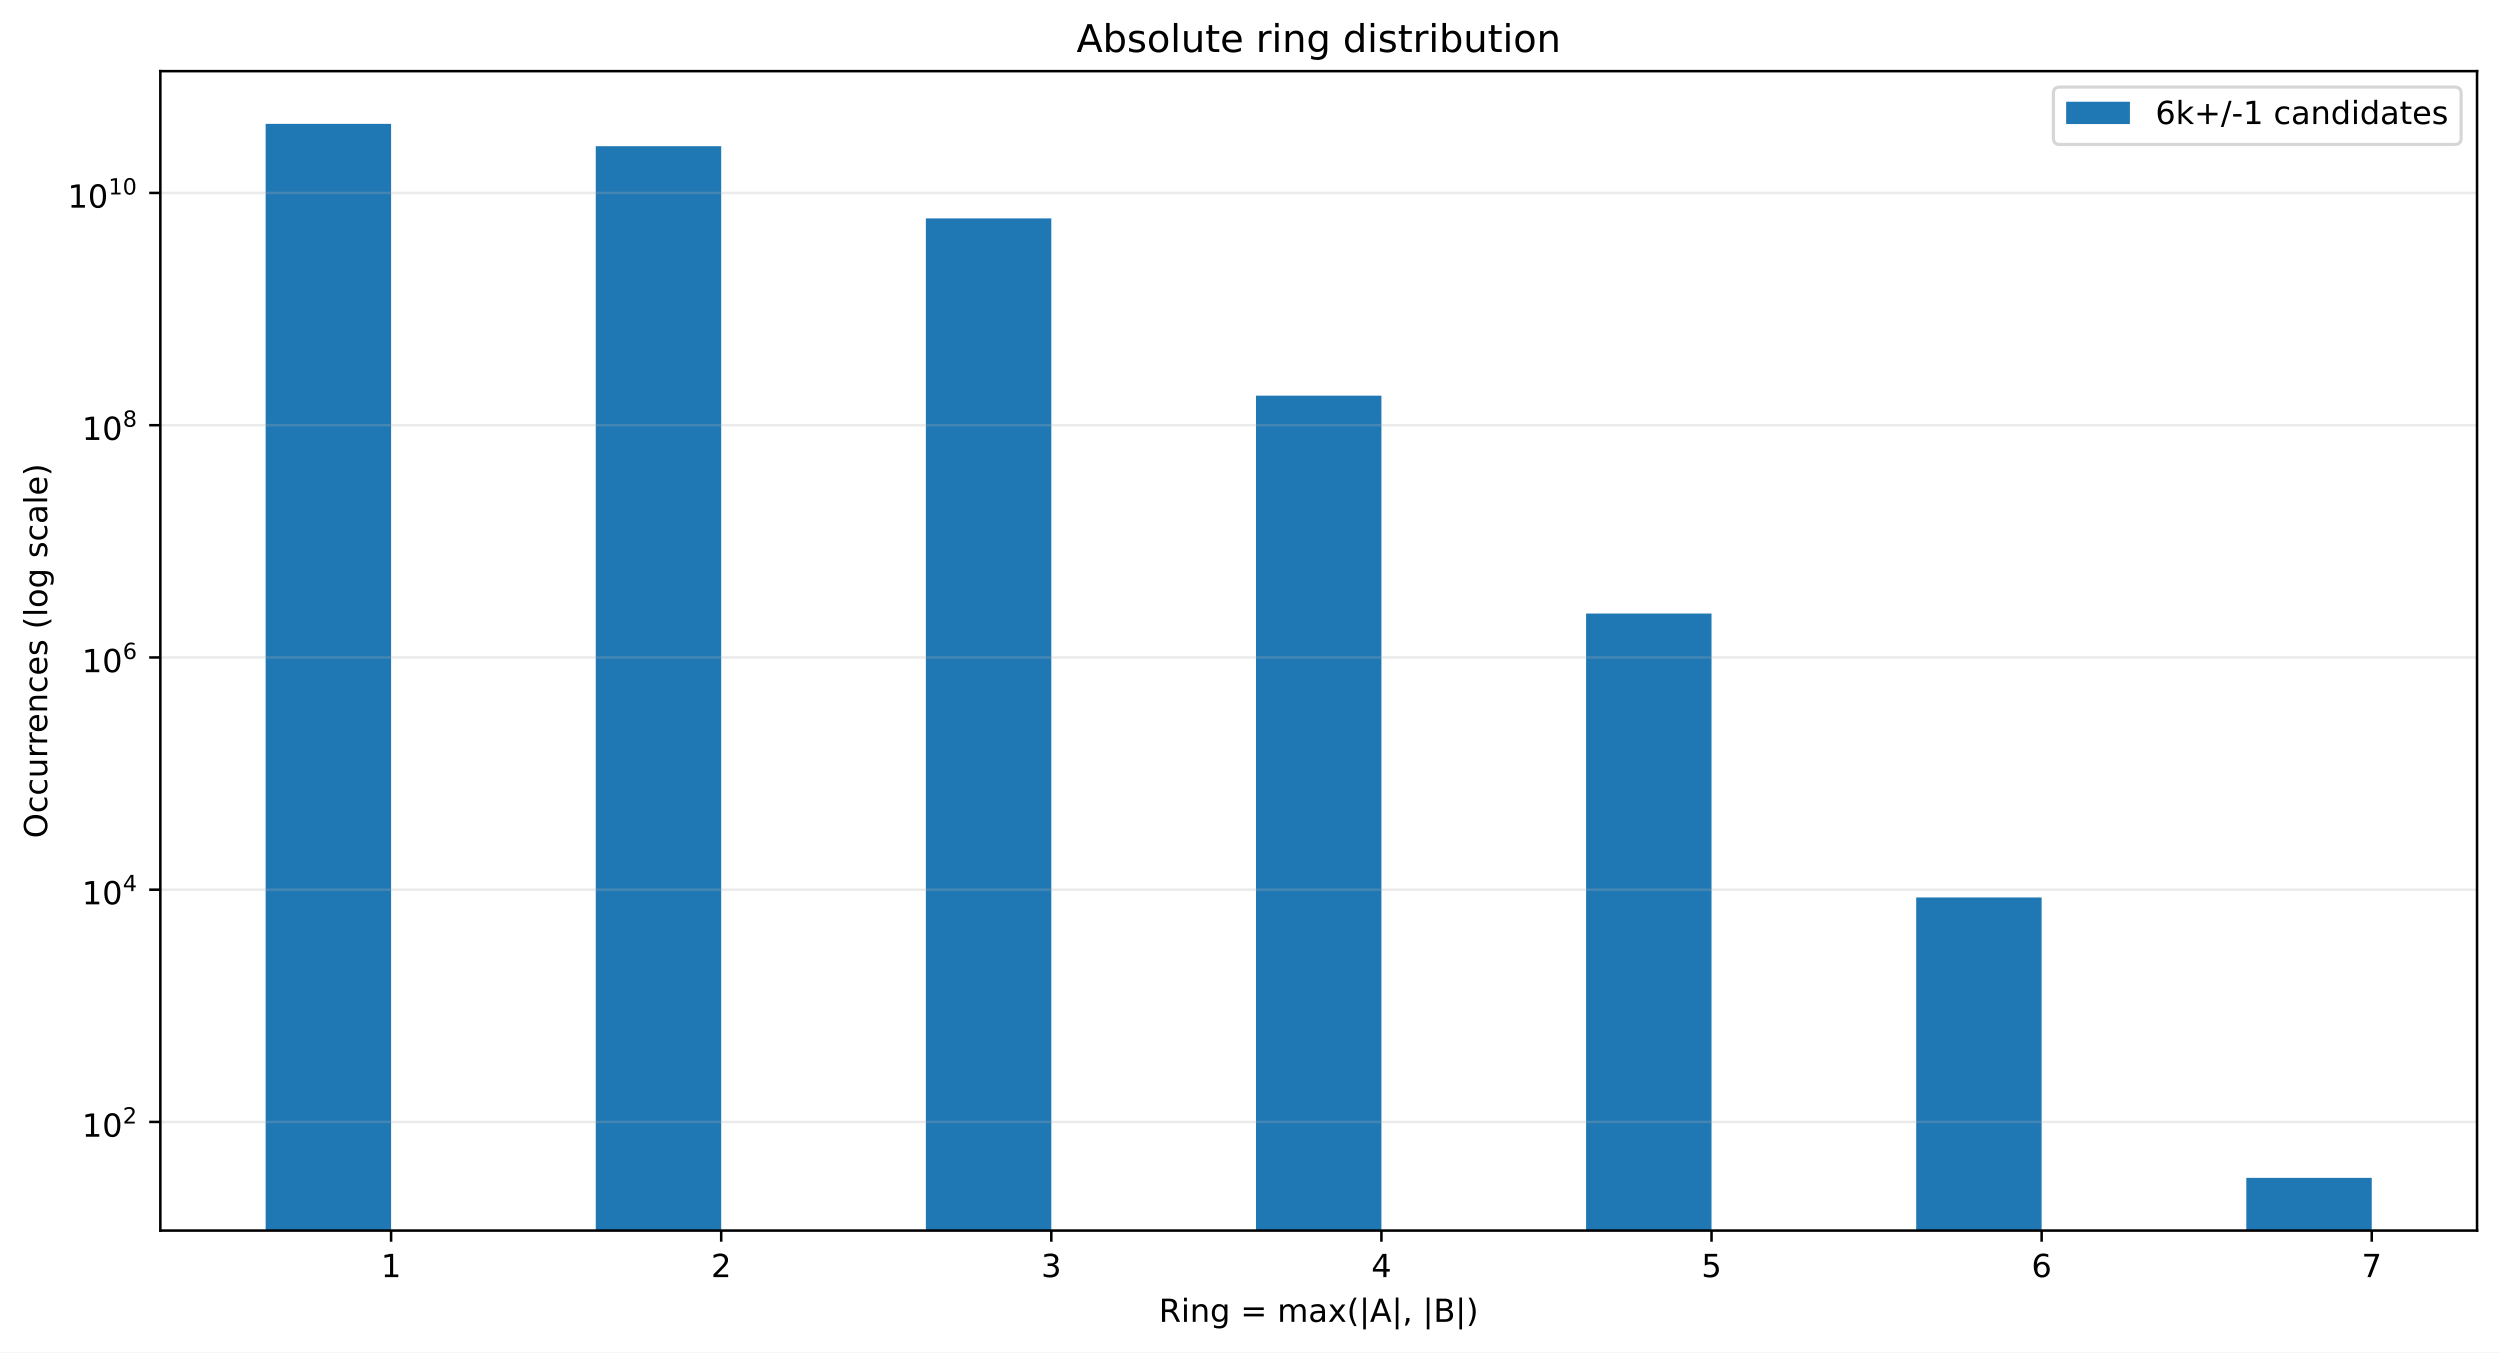
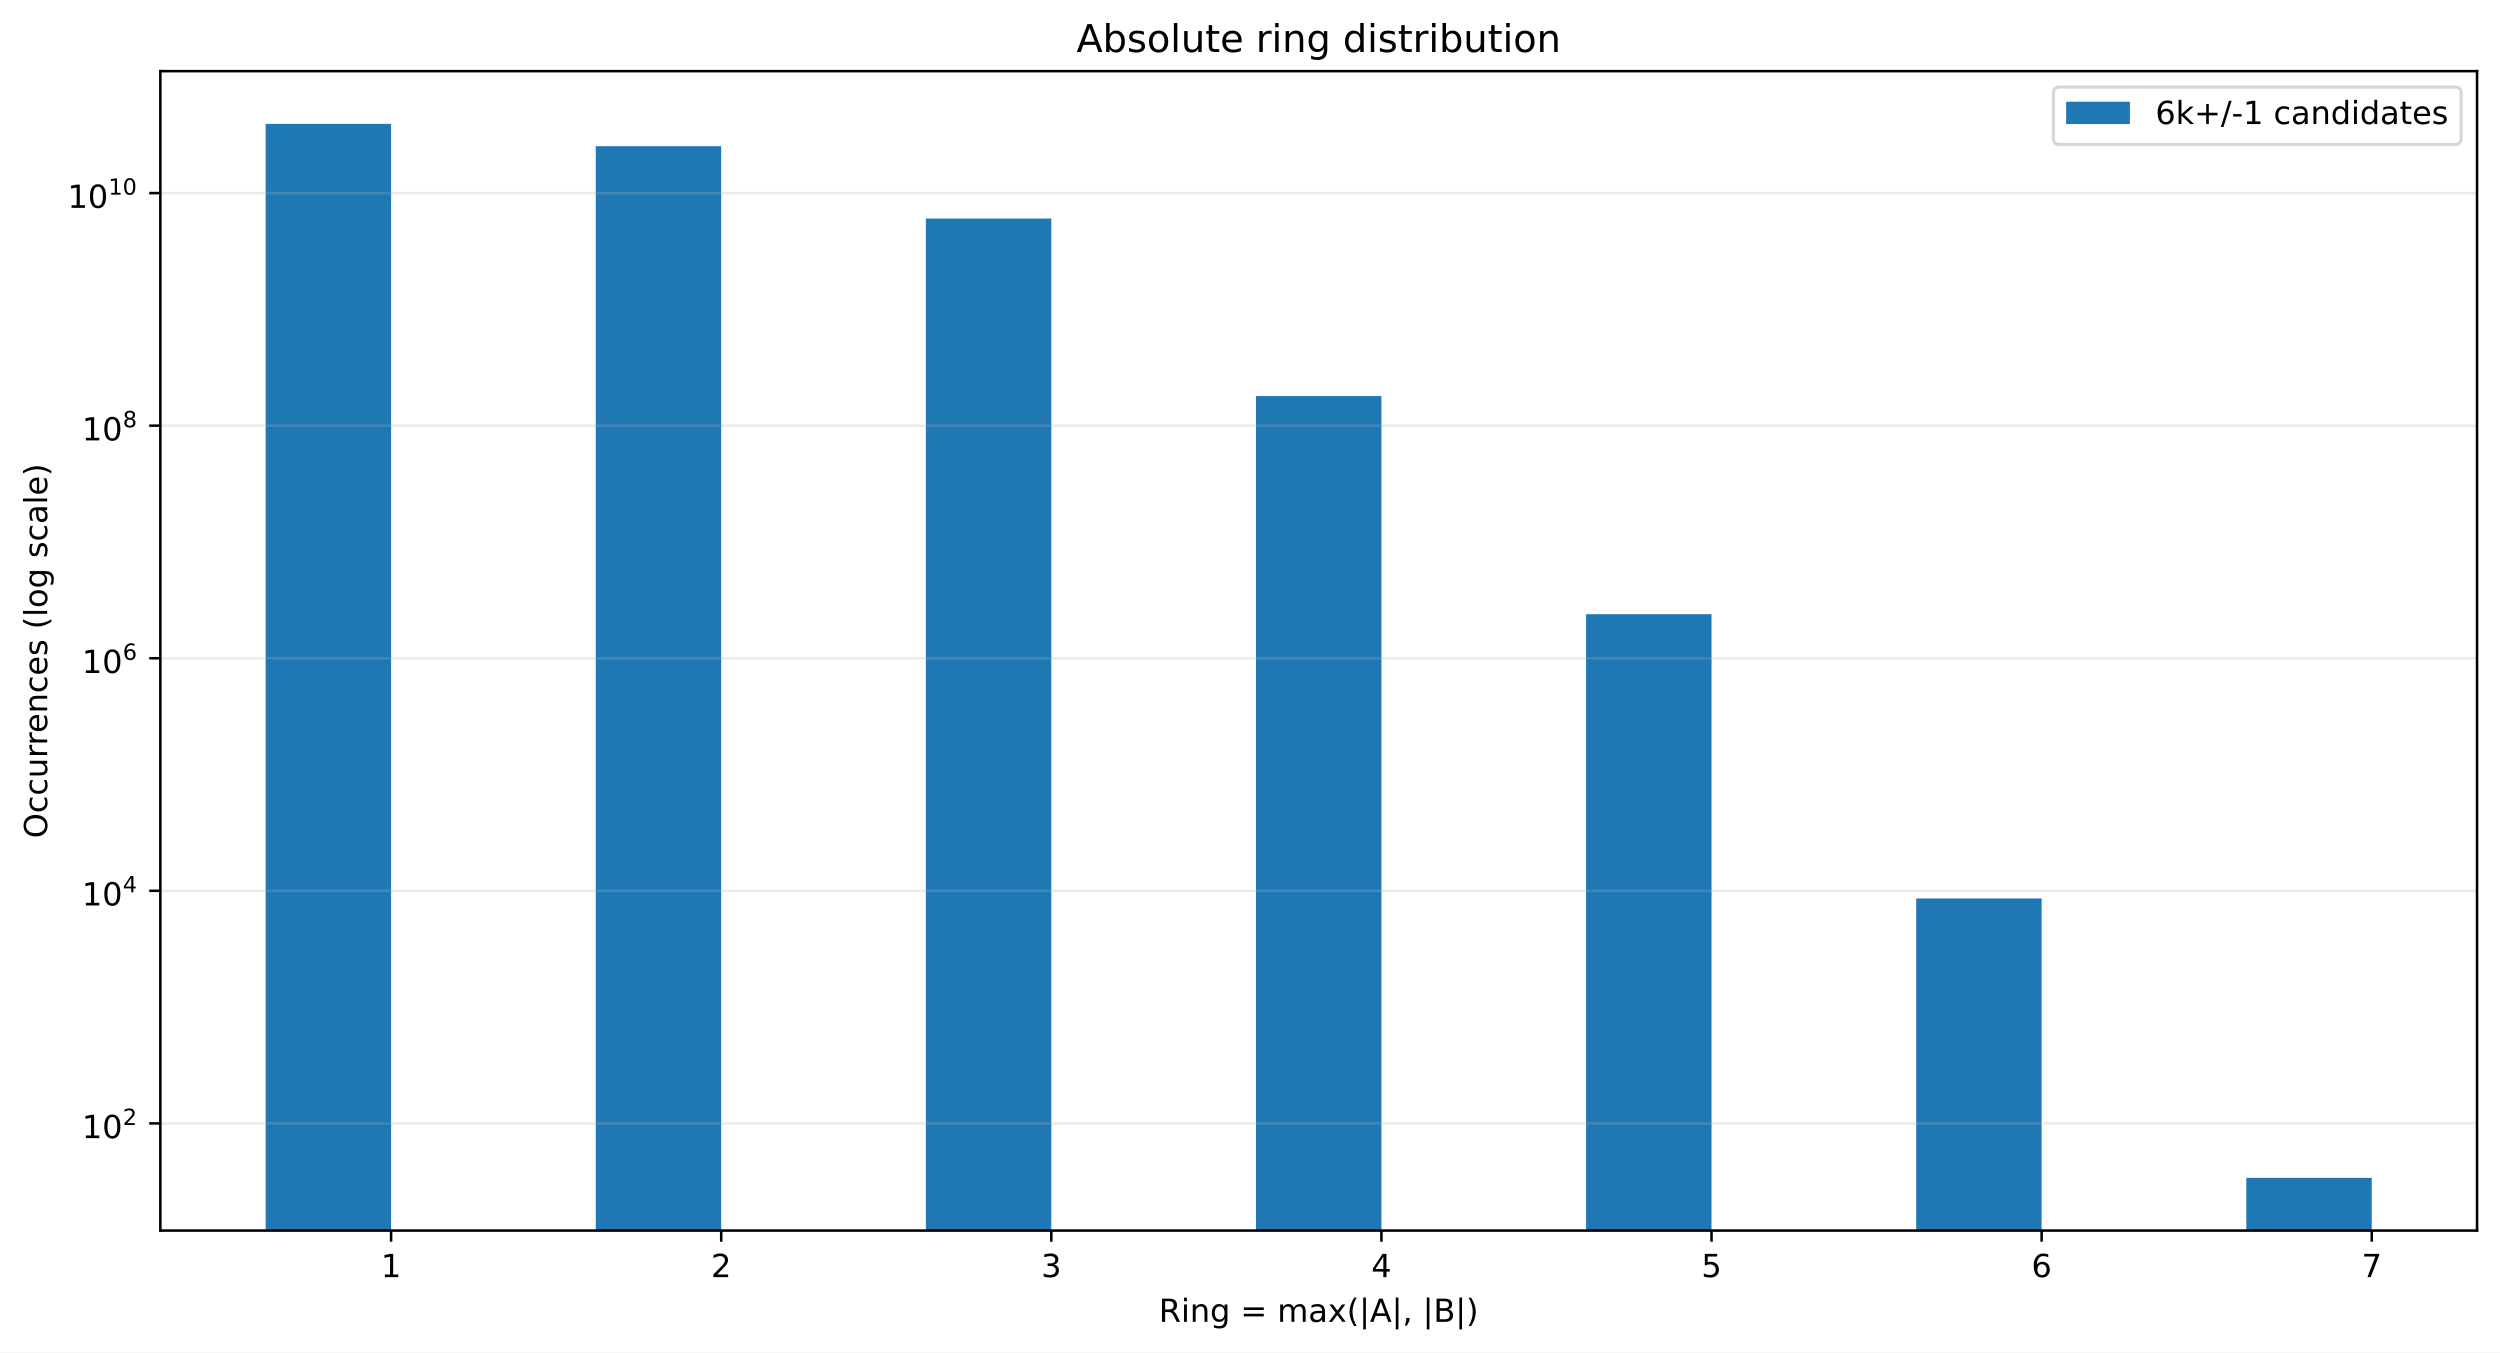
<svg xmlns="http://www.w3.org/2000/svg" xmlns:xlink="http://www.w3.org/1999/xlink" width="784.258pt" height="424.28pt" viewBox="0 0 784.258 424.28" version="1.1">
  <defs>
    <style type="text/css">*{stroke-linejoin: round; stroke-linecap: butt}</style>
  </defs>
  <g id="figure_1">
    <g id="patch_1">
      <path d="M 0 424.28  L 784.258 424.28  L 784.258 0  L 0 0  z " style="fill: #ffffff" />
    </g>
    <g id="axes_1">
      <g id="patch_2">
        <path d="M 50.301 386.036  L 777.058 386.036  L 777.058 22.318  L 50.301 22.318  z " style="fill: #ffffff" />
      </g>
      <g id="patch_3">
-         <path d="M 83.335 36855.296  L 122.687 36855.296  L 122.687 38.851  L 83.335 38.851  z " clip-path="url(#pa322b84b29)" style="fill: #1f77b4" />
+         <path d="M 83.335 36904.618  L 122.687 36904.618  L 122.687 38.851  L 83.335 38.851  z " clip-path="url(#p265a5ea07f)" style="fill: #1f77b4" />
      </g>
      <g id="patch_4">
-         <path d="M 186.891 36855.296  L 226.243 36855.296  L 226.243 45.863  L 186.891 45.863  z " clip-path="url(#pa322b84b29)" style="fill: #1f77b4" />
+         <path d="M 186.891 36904.618  L 226.243 36904.618  L 226.243 45.872  L 186.891 45.872  z " clip-path="url(#p265a5ea07f)" style="fill: #1f77b4" />
      </g>
      <g id="patch_5">
-         <path d="M 290.448 36855.296  L 329.799 36855.296  L 329.799 68.511  L 290.448 68.511  z " clip-path="url(#pa322b84b29)" style="fill: #1f77b4" />
+         <path d="M 290.448 36904.618  L 329.799 36904.618  L 329.799 68.551  L 290.448 68.551  z " clip-path="url(#p265a5ea07f)" style="fill: #1f77b4" />
      </g>
      <g id="patch_6">
-         <path d="M 394.004 36855.296  L 433.355 36855.296  L 433.355 124.125  L 394.004 124.125  z " clip-path="url(#pa322b84b29)" style="fill: #1f77b4" />
+         <path d="M 394.004 36904.618  L 433.355 36904.618  L 433.355 124.239  L 394.004 124.239  z " clip-path="url(#p265a5ea07f)" style="fill: #1f77b4" />
      </g>
      <g id="patch_7">
-         <path d="M 497.56 36855.296  L 536.912 36855.296  L 536.912 192.468  L 497.56 192.468  z " clip-path="url(#pa322b84b29)" style="fill: #1f77b4" />
+         <path d="M 497.56 36904.618  L 536.912 36904.618  L 536.912 192.673  L 497.56 192.673  z " clip-path="url(#p265a5ea07f)" style="fill: #1f77b4" />
      </g>
      <g id="patch_8">
-         <path d="M 601.116 36855.296  L 640.468 36855.296  L 640.468 281.53  L 601.116 281.53  z " clip-path="url(#pa322b84b29)" style="fill: #1f77b4" />
+         <path d="M 601.116 36904.618  L 640.468 36904.618  L 640.468 281.854  L 601.116 281.854  z " clip-path="url(#p265a5ea07f)" style="fill: #1f77b4" />
      </g>
      <g id="patch_9">
-         <path d="M 704.673 36855.296  L 744.024 36855.296  L 744.024 369.503  L 704.673 369.503  z " clip-path="url(#pa322b84b29)" style="fill: #1f77b4" />
+         <path d="M 704.673 36904.618  L 744.024 36904.618  L 744.024 369.503  L 704.673 369.503  z " clip-path="url(#p265a5ea07f)" style="fill: #1f77b4" />
      </g>
      <g id="matplotlib.axis_1">
        <g id="xtick_1">
          <g id="line2d_1">
            <defs>
-               <path id="m6dc03da916" d="M 0 0  L 0 3.5  " style="stroke: #000000; stroke-width: 0.8" />
+               <path id="m2e53f36d0d" d="M 0 0  L 0 3.5  " style="stroke: #000000; stroke-width: 0.8" />
            </defs>
            <g>
-               <use xlink:href="#m6dc03da916" x="122.687" y="386.036" style="stroke: #000000; stroke-width: 0.8" />
+               <use xlink:href="#m2e53f36d0d" x="122.687" y="386.036" style="stroke: #000000; stroke-width: 0.8" />
            </g>
          </g>
          <g id="text_1">
            <g transform="translate(119.5053 400.6334) scale(0.1 -0.1)">
              <defs>
                <path id="DejaVuSans-14" d="M 794 531  L 1825 531  L 1825 4091  L 703 3866  L 703 4441  L 1819 4666  L 2450 4666  L 2450 531  L 3481 531  L 3481 0  L 794 0  L 794 531  z " transform="scale(0.015625)" />
              </defs>
              <use xlink:href="#DejaVuSans-14" />
            </g>
          </g>
        </g>
        <g id="xtick_2">
          <g id="line2d_2">
            <g>
-               <use xlink:href="#m6dc03da916" x="226.243" y="386.036" style="stroke: #000000; stroke-width: 0.8" />
+               <use xlink:href="#m2e53f36d0d" x="226.243" y="386.036" style="stroke: #000000; stroke-width: 0.8" />
            </g>
          </g>
          <g id="text_2">
            <g transform="translate(223.0616 400.6334) scale(0.1 -0.1)">
              <defs>
                <path id="DejaVuSans-15" d="M 1228 531  L 3431 531  L 3431 0  L 469 0  L 469 531  Q 828 903 1448 1529  Q 2069 2156 2228 2338  Q 2531 2678 2651 2914  Q 2772 3150 2772 3378  Q 2772 3750 2511 3984  Q 2250 4219 1831 4219  Q 1534 4219 1204 4116  Q 875 4013 500 3803  L 500 4441  Q 881 4594 1212 4672  Q 1544 4750 1819 4750  Q 2544 4750 2975 4387  Q 3406 4025 3406 3419  Q 3406 3131 3298 2873  Q 3191 2616 2906 2266  Q 2828 2175 2409 1742  Q 1991 1309 1228 531  z " transform="scale(0.015625)" />
              </defs>
              <use xlink:href="#DejaVuSans-15" />
            </g>
          </g>
        </g>
        <g id="xtick_3">
          <g id="line2d_3">
            <g>
-               <use xlink:href="#m6dc03da916" x="329.799" y="386.036" style="stroke: #000000; stroke-width: 0.8" />
+               <use xlink:href="#m2e53f36d0d" x="329.799" y="386.036" style="stroke: #000000; stroke-width: 0.8" />
            </g>
          </g>
          <g id="text_3">
            <g transform="translate(326.6178 400.6334) scale(0.1 -0.1)">
              <defs>
                <path id="DejaVuSans-16" d="M 2597 2516  Q 3050 2419 3304 2112  Q 3559 1806 3559 1356  Q 3559 666 3084 287  Q 2609 -91 1734 -91  Q 1441 -91 1130 -33  Q 819 25 488 141  L 488 750  Q 750 597 1062 519  Q 1375 441 1716 441  Q 2309 441 2620 675  Q 2931 909 2931 1356  Q 2931 1769 2642 2001  Q 2353 2234 1838 2234  L 1294 2234  L 1294 2753  L 1863 2753  Q 2328 2753 2575 2939  Q 2822 3125 2822 3475  Q 2822 3834 2567 4026  Q 2313 4219 1838 4219  Q 1578 4219 1281 4162  Q 984 4106 628 3988  L 628 4550  Q 988 4650 1302 4700  Q 1616 4750 1894 4750  Q 2613 4750 3031 4423  Q 3450 4097 3450 3541  Q 3450 3153 3228 2886  Q 3006 2619 2597 2516  z " transform="scale(0.015625)" />
              </defs>
              <use xlink:href="#DejaVuSans-16" />
            </g>
          </g>
        </g>
        <g id="xtick_4">
          <g id="line2d_4">
            <g>
-               <use xlink:href="#m6dc03da916" x="433.355" y="386.036" style="stroke: #000000; stroke-width: 0.8" />
+               <use xlink:href="#m2e53f36d0d" x="433.355" y="386.036" style="stroke: #000000; stroke-width: 0.8" />
            </g>
          </g>
          <g id="text_4">
            <g transform="translate(430.174 400.6334) scale(0.1 -0.1)">
              <defs>
                <path id="DejaVuSans-17" d="M 2419 4116  L 825 1625  L 2419 1625  L 2419 4116  z M 2253 4666  L 3047 4666  L 3047 1625  L 3713 1625  L 3713 1100  L 3047 1100  L 3047 0  L 2419 0  L 2419 1100  L 313 1100  L 313 1709  L 2253 4666  z " transform="scale(0.015625)" />
              </defs>
              <use xlink:href="#DejaVuSans-17" />
            </g>
          </g>
        </g>
        <g id="xtick_5">
          <g id="line2d_5">
            <g>
-               <use xlink:href="#m6dc03da916" x="536.912" y="386.036" style="stroke: #000000; stroke-width: 0.8" />
+               <use xlink:href="#m2e53f36d0d" x="536.912" y="386.036" style="stroke: #000000; stroke-width: 0.8" />
            </g>
          </g>
          <g id="text_5">
            <g transform="translate(533.7303 400.6334) scale(0.1 -0.1)">
              <defs>
                <path id="DejaVuSans-18" d="M 691 4666  L 3169 4666  L 3169 4134  L 1269 4134  L 1269 2991  Q 1406 3038 1543 3061  Q 1681 3084 1819 3084  Q 2600 3084 3056 2656  Q 3513 2228 3513 1497  Q 3513 744 3044 326  Q 2575 -91 1722 -91  Q 1428 -91 1123 -41  Q 819 9 494 109  L 494 744  Q 775 591 1075 516  Q 1375 441 1709 441  Q 2250 441 2565 725  Q 2881 1009 2881 1497  Q 2881 1984 2565 2268  Q 2250 2553 1709 2553  Q 1456 2553 1204 2497  Q 953 2441 691 2322  L 691 4666  z " transform="scale(0.015625)" />
              </defs>
              <use xlink:href="#DejaVuSans-18" />
            </g>
          </g>
        </g>
        <g id="xtick_6">
          <g id="line2d_6">
            <g>
-               <use xlink:href="#m6dc03da916" x="640.468" y="386.036" style="stroke: #000000; stroke-width: 0.8" />
+               <use xlink:href="#m2e53f36d0d" x="640.468" y="386.036" style="stroke: #000000; stroke-width: 0.8" />
            </g>
          </g>
          <g id="text_6">
            <g transform="translate(637.2865 400.6334) scale(0.1 -0.1)">
              <defs>
                <path id="DejaVuSans-19" d="M 2113 2584  Q 1688 2584 1439 2293  Q 1191 2003 1191 1497  Q 1191 994 1439 701  Q 1688 409 2113 409  Q 2538 409 2786 701  Q 3034 994 3034 1497  Q 3034 2003 2786 2293  Q 2538 2584 2113 2584  z M 3366 4563  L 3366 3988  Q 3128 4100 2886 4159  Q 2644 4219 2406 4219  Q 1781 4219 1451 3797  Q 1122 3375 1075 2522  Q 1259 2794 1537 2939  Q 1816 3084 2150 3084  Q 2853 3084 3261 2657  Q 3669 2231 3669 1497  Q 3669 778 3244 343  Q 2819 -91 2113 -91  Q 1303 -91 875 529  Q 447 1150 447 2328  Q 447 3434 972 4092  Q 1497 4750 2381 4750  Q 2619 4750 2861 4703  Q 3103 4656 3366 4563  z " transform="scale(0.015625)" />
              </defs>
              <use xlink:href="#DejaVuSans-19" />
            </g>
          </g>
        </g>
        <g id="xtick_7">
          <g id="line2d_7">
            <g>
-               <use xlink:href="#m6dc03da916" x="744.024" y="386.036" style="stroke: #000000; stroke-width: 0.8" />
+               <use xlink:href="#m2e53f36d0d" x="744.024" y="386.036" style="stroke: #000000; stroke-width: 0.8" />
            </g>
          </g>
          <g id="text_7">
            <g transform="translate(740.8427 400.6334) scale(0.1 -0.1)">
              <defs>
                <path id="DejaVuSans-1a" d="M 525 4666  L 3525 4666  L 3525 4397  L 1831 0  L 1172 0  L 2766 4134  L 525 4134  L 525 4666  z " transform="scale(0.015625)" />
              </defs>
              <use xlink:href="#DejaVuSans-1a" />
            </g>
          </g>
        </g>
        <g id="text_8">
          <g transform="translate(363.5437 414.678) scale(0.1 -0.1)">
            <defs>
              <path id="DejaVuSans-35" d="M 2841 2188  Q 3044 2119 3236 1894  Q 3428 1669 3622 1275  L 4263 0  L 3584 0  L 2988 1197  Q 2756 1666 2539 1819  Q 2322 1972 1947 1972  L 1259 1972  L 1259 0  L 628 0  L 628 4666  L 2053 4666  Q 2853 4666 3247 4331  Q 3641 3997 3641 3322  Q 3641 2881 3436 2590  Q 3231 2300 2841 2188  z M 1259 4147  L 1259 2491  L 2053 2491  Q 2509 2491 2742 2702  Q 2975 2913 2975 3322  Q 2975 3731 2742 3939  Q 2509 4147 2053 4147  L 1259 4147  z " transform="scale(0.015625)" />
              <path id="DejaVuSans-4c" d="M 603 3500  L 1178 3500  L 1178 0  L 603 0  L 603 3500  z M 603 4863  L 1178 4863  L 1178 4134  L 603 4134  L 603 4863  z " transform="scale(0.015625)" />
              <path id="DejaVuSans-51" d="M 3513 2113  L 3513 0  L 2938 0  L 2938 2094  Q 2938 2591 2744 2837  Q 2550 3084 2163 3084  Q 1697 3084 1428 2787  Q 1159 2491 1159 1978  L 1159 0  L 581 0  L 581 3500  L 1159 3500  L 1159 2956  Q 1366 3272 1645 3428  Q 1925 3584 2291 3584  Q 2894 3584 3203 3211  Q 3513 2838 3513 2113  z " transform="scale(0.015625)" />
              <path id="DejaVuSans-4a" d="M 2906 1791  Q 2906 2416 2648 2759  Q 2391 3103 1925 3103  Q 1463 3103 1205 2759  Q 947 2416 947 1791  Q 947 1169 1205 825  Q 1463 481 1925 481  Q 2391 481 2648 825  Q 2906 1169 2906 1791  z M 3481 434  Q 3481 -459 3084 -895  Q 2688 -1331 1869 -1331  Q 1566 -1331 1297 -1286  Q 1028 -1241 775 -1147  L 775 -588  Q 1028 -725 1275 -790  Q 1522 -856 1778 -856  Q 2344 -856 2625 -561  Q 2906 -266 2906 331  L 2906 616  Q 2728 306 2450 153  Q 2172 0 1784 0  Q 1141 0 747 490  Q 353 981 353 1791  Q 353 2603 747 3093  Q 1141 3584 1784 3584  Q 2172 3584 2450 3431  Q 2728 3278 2906 2969  L 2906 3500  L 3481 3500  L 3481 434  z " transform="scale(0.015625)" />
              <path id="DejaVuSans-3" transform="scale(0.015625)" />
              <path id="DejaVuSans-20" d="M 678 2906  L 4684 2906  L 4684 2381  L 678 2381  L 678 2906  z M 678 1631  L 4684 1631  L 4684 1100  L 678 1100  L 678 1631  z " transform="scale(0.015625)" />
              <path id="DejaVuSans-50" d="M 3328 2828  Q 3544 3216 3844 3400  Q 4144 3584 4550 3584  Q 5097 3584 5394 3201  Q 5691 2819 5691 2113  L 5691 0  L 5113 0  L 5113 2094  Q 5113 2597 4934 2840  Q 4756 3084 4391 3084  Q 3944 3084 3684 2787  Q 3425 2491 3425 1978  L 3425 0  L 2847 0  L 2847 2094  Q 2847 2600 2669 2842  Q 2491 3084 2119 3084  Q 1678 3084 1418 2786  Q 1159 2488 1159 1978  L 1159 0  L 581 0  L 581 3500  L 1159 3500  L 1159 2956  Q 1356 3278 1631 3431  Q 1906 3584 2284 3584  Q 2666 3584 2933 3390  Q 3200 3197 3328 2828  z " transform="scale(0.015625)" />
              <path id="DejaVuSans-44" d="M 2194 1759  Q 1497 1759 1228 1600  Q 959 1441 959 1056  Q 959 750 1161 570  Q 1363 391 1709 391  Q 2188 391 2477 730  Q 2766 1069 2766 1631  L 2766 1759  L 2194 1759  z M 3341 1997  L 3341 0  L 2766 0  L 2766 531  Q 2569 213 2275 61  Q 1981 -91 1556 -91  Q 1019 -91 701 211  Q 384 513 384 1019  Q 384 1609 779 1909  Q 1175 2209 1959 2209  L 2766 2209  L 2766 2266  Q 2766 2663 2505 2880  Q 2244 3097 1772 3097  Q 1472 3097 1187 3025  Q 903 2953 641 2809  L 641 3341  Q 956 3463 1253 3523  Q 1550 3584 1831 3584  Q 2591 3584 2966 3190  Q 3341 2797 3341 1997  z " transform="scale(0.015625)" />
              <path id="DejaVuSans-5b" d="M 3513 3500  L 2247 1797  L 3578 0  L 2900 0  L 1881 1375  L 863 0  L 184 0  L 1544 1831  L 300 3500  L 978 3500  L 1906 2253  L 2834 3500  L 3513 3500  z " transform="scale(0.015625)" />
              <path id="DejaVuSans-b" d="M 1984 4856  Q 1566 4138 1362 3434  Q 1159 2731 1159 2009  Q 1159 1288 1364 580  Q 1569 -128 1984 -844  L 1484 -844  Q 1016 -109 783 600  Q 550 1309 550 2009  Q 550 2706 781 3412  Q 1013 4119 1484 4856  L 1984 4856  z " transform="scale(0.015625)" />
              <path id="DejaVuSans-5f" d="M 1344 4891  L 1344 -1509  L 813 -1509  L 813 4891  L 1344 4891  z " transform="scale(0.015625)" />
              <path id="DejaVuSans-24" d="M 2188 4044  L 1331 1722  L 3047 1722  L 2188 4044  z M 1831 4666  L 2547 4666  L 4325 0  L 3669 0  L 3244 1197  L 1141 1197  L 716 0  L 50 0  L 1831 4666  z " transform="scale(0.015625)" />
              <path id="DejaVuSans-f" d="M 750 794  L 1409 794  L 1409 256  L 897 -744  L 494 -744  L 750 256  L 750 794  z " transform="scale(0.015625)" />
              <path id="DejaVuSans-25" d="M 1259 2228  L 1259 519  L 2272 519  Q 2781 519 3026 730  Q 3272 941 3272 1375  Q 3272 1813 3026 2020  Q 2781 2228 2272 2228  L 1259 2228  z M 1259 4147  L 1259 2741  L 2194 2741  Q 2656 2741 2882 2914  Q 3109 3088 3109 3444  Q 3109 3797 2882 3972  Q 2656 4147 2194 4147  L 1259 4147  z M 628 4666  L 2241 4666  Q 2963 4666 3353 4366  Q 3744 4066 3744 3513  Q 3744 3084 3544 2831  Q 3344 2578 2956 2516  Q 3422 2416 3680 2098  Q 3938 1781 3938 1306  Q 3938 681 3513 340  Q 3088 0 2303 0  L 628 0  L 628 4666  z " transform="scale(0.015625)" />
              <path id="DejaVuSans-c" d="M 513 4856  L 1013 4856  Q 1481 4119 1714 3412  Q 1947 2706 1947 2009  Q 1947 1309 1714 600  Q 1481 -109 1013 -844  L 513 -844  Q 928 -128 1133 580  Q 1338 1288 1338 2009  Q 1338 2731 1133 3434  Q 928 4138 513 4856  z " transform="scale(0.015625)" />
            </defs>
            <use xlink:href="#DejaVuSans-35" />
            <use xlink:href="#DejaVuSans-4c" transform="translate(69.48438 0)" />
            <use xlink:href="#DejaVuSans-51" transform="translate(97.26562 0)" />
            <use xlink:href="#DejaVuSans-4a" transform="translate(160.6406 0)" />
            <use xlink:href="#DejaVuSans-3" transform="translate(224.125 0)" />
            <use xlink:href="#DejaVuSans-20" transform="translate(255.9062 0)" />
            <use xlink:href="#DejaVuSans-3" transform="translate(339.7031 0)" />
            <use xlink:href="#DejaVuSans-50" transform="translate(371.4844 0)" />
            <use xlink:href="#DejaVuSans-44" transform="translate(468.8906 0)" />
            <use xlink:href="#DejaVuSans-5b" transform="translate(530.1719 0)" />
            <use xlink:href="#DejaVuSans-b" transform="translate(589.3594 0)" />
            <use xlink:href="#DejaVuSans-5f" transform="translate(628.375 0)" />
            <use xlink:href="#DejaVuSans-24" transform="translate(662.0625 0)" />
            <use xlink:href="#DejaVuSans-5f" transform="translate(730.4688 0)" />
            <use xlink:href="#DejaVuSans-f" transform="translate(764.1562 0)" />
            <use xlink:href="#DejaVuSans-3" transform="translate(795.9375 0)" />
            <use xlink:href="#DejaVuSans-5f" transform="translate(827.7188 0)" />
            <use xlink:href="#DejaVuSans-25" transform="translate(861.4062 0)" />
            <use xlink:href="#DejaVuSans-5f" transform="translate(930.0156 0)" />
            <use xlink:href="#DejaVuSans-c" transform="translate(963.7031 0)" />
          </g>
        </g>
      </g>
      <g id="matplotlib.axis_2">
        <g id="ytick_1">
          <g id="line2d_8">
-             <path d="M 50.301 351.962  L 777.058 351.962  " clip-path="url(#pa322b84b29)" style="fill: none; stroke: #b0b0b0; stroke-opacity: 0.25; stroke-width: 0.8; stroke-linecap: square" />
+             <path d="M 50.301 352.412  L 777.058 352.412  " clip-path="url(#p265a5ea07f)" style="fill: none; stroke: #b0b0b0; stroke-opacity: 0.25; stroke-width: 0.8; stroke-linecap: square" />
          </g>
          <g id="line2d_9">
            <defs>
-               <path id="m2e5a5d01c7" d="M 0 0  L -3.5 0  " style="stroke: #000000; stroke-width: 0.8" />
+               <path id="me770351269" d="M 0 0  L -3.5 0  " style="stroke: #000000; stroke-width: 0.8" />
            </defs>
            <g>
-               <use xlink:href="#m2e5a5d01c7" x="50.301" y="351.962" style="stroke: #000000; stroke-width: 0.8" />
+               <use xlink:href="#me770351269" x="50.301" y="352.412" style="stroke: #000000; stroke-width: 0.8" />
            </g>
          </g>
          <g id="text_9">
-             <g transform="translate(25.70078 356.6624) scale(0.1 -0.1)">
+             <g transform="translate(25.70078 357.1119) scale(0.1 -0.1)">
              <defs>
                <path id="DejaVuSans-13" d="M 2034 4250  Q 1547 4250 1301 3770  Q 1056 3291 1056 2328  Q 1056 1369 1301 889  Q 1547 409 2034 409  Q 2525 409 2770 889  Q 3016 1369 3016 2328  Q 3016 3291 2770 3770  Q 2525 4250 2034 4250  z M 2034 4750  Q 2819 4750 3233 4129  Q 3647 3509 3647 2328  Q 3647 1150 3233 529  Q 2819 -91 2034 -91  Q 1250 -91 836 529  Q 422 1150 422 2328  Q 422 3509 836 4129  Q 1250 4750 2034 4750  z " transform="scale(0.015625)" />
              </defs>
              <use xlink:href="#DejaVuSans-14" transform="translate(0 0.746875)" />
              <use xlink:href="#DejaVuSans-13" transform="translate(63.62305 0.746875)" />
              <use xlink:href="#DejaVuSans-15" transform="translate(128.2031 42.04688) scale(0.7)" />
            </g>
          </g>
        </g>
        <g id="ytick_2">
          <g id="line2d_10">
-             <path d="M 50.301 279.101  L 777.058 279.101  " clip-path="url(#pa322b84b29)" style="fill: none; stroke: #b0b0b0; stroke-opacity: 0.25; stroke-width: 0.8; stroke-linecap: square" />
+             <path d="M 50.301 279.453  L 777.058 279.453  " clip-path="url(#p265a5ea07f)" style="fill: none; stroke: #b0b0b0; stroke-opacity: 0.25; stroke-width: 0.8; stroke-linecap: square" />
          </g>
          <g id="line2d_11">
            <g>
-               <use xlink:href="#m2e5a5d01c7" x="50.301" y="279.101" style="stroke: #000000; stroke-width: 0.8" />
+               <use xlink:href="#me770351269" x="50.301" y="279.453" style="stroke: #000000; stroke-width: 0.8" />
            </g>
          </g>
          <g id="text_10">
-             <g transform="translate(25.70078 283.7514) scale(0.1 -0.1)">
+             <g transform="translate(25.70078 284.1034) scale(0.1 -0.1)">
              <use xlink:href="#DejaVuSans-14" transform="translate(0 0.665625)" />
              <use xlink:href="#DejaVuSans-13" transform="translate(63.62305 0.665625)" />
              <use xlink:href="#DejaVuSans-17" transform="translate(128.2031 41.96563) scale(0.7)" />
            </g>
          </g>
        </g>
        <g id="ytick_3">
          <g id="line2d_12">
-             <path d="M 50.301 206.241  L 777.058 206.241  " clip-path="url(#pa322b84b29)" style="fill: none; stroke: #b0b0b0; stroke-opacity: 0.25; stroke-width: 0.8; stroke-linecap: square" />
+             <path d="M 50.301 206.495  L 777.058 206.495  " clip-path="url(#p265a5ea07f)" style="fill: none; stroke: #b0b0b0; stroke-opacity: 0.25; stroke-width: 0.8; stroke-linecap: square" />
          </g>
          <g id="line2d_13">
            <g>
-               <use xlink:href="#m2e5a5d01c7" x="50.301" y="206.241" style="stroke: #000000; stroke-width: 0.8" />
+               <use xlink:href="#me770351269" x="50.301" y="206.495" style="stroke: #000000; stroke-width: 0.8" />
            </g>
          </g>
          <g id="text_11">
-             <g transform="translate(25.70078 210.9405) scale(0.1 -0.1)">
+             <g transform="translate(25.70078 211.1949) scale(0.1 -0.1)">
              <use xlink:href="#DejaVuSans-14" transform="translate(0 0.746875)" />
              <use xlink:href="#DejaVuSans-13" transform="translate(63.62305 0.746875)" />
              <use xlink:href="#DejaVuSans-19" transform="translate(128.2031 42.04688) scale(0.7)" />
            </g>
          </g>
        </g>
        <g id="ytick_4">
          <g id="line2d_14">
-             <path d="M 50.301 133.38  L 777.058 133.38  " clip-path="url(#pa322b84b29)" style="fill: none; stroke: #b0b0b0; stroke-opacity: 0.25; stroke-width: 0.8; stroke-linecap: square" />
+             <path d="M 50.301 133.536  L 777.058 133.536  " clip-path="url(#p265a5ea07f)" style="fill: none; stroke: #b0b0b0; stroke-opacity: 0.25; stroke-width: 0.8; stroke-linecap: square" />
          </g>
          <g id="line2d_15">
            <g>
-               <use xlink:href="#m2e5a5d01c7" x="50.301" y="133.38" style="stroke: #000000; stroke-width: 0.8" />
+               <use xlink:href="#me770351269" x="50.301" y="133.536" style="stroke: #000000; stroke-width: 0.8" />
            </g>
          </g>
          <g id="text_12">
-             <g transform="translate(25.70078 138.0796) scale(0.1 -0.1)">
+             <g transform="translate(25.70078 138.2364) scale(0.1 -0.1)">
              <defs>
                <path id="DejaVuSans-1b" d="M 2034 2216  Q 1584 2216 1326 1975  Q 1069 1734 1069 1313  Q 1069 891 1326 650  Q 1584 409 2034 409  Q 2484 409 2743 651  Q 3003 894 3003 1313  Q 3003 1734 2745 1975  Q 2488 2216 2034 2216  z M 1403 2484  Q 997 2584 770 2862  Q 544 3141 544 3541  Q 544 4100 942 4425  Q 1341 4750 2034 4750  Q 2731 4750 3128 4425  Q 3525 4100 3525 3541  Q 3525 3141 3298 2862  Q 3072 2584 2669 2484  Q 3125 2378 3379 2068  Q 3634 1759 3634 1313  Q 3634 634 3220 271  Q 2806 -91 2034 -91  Q 1263 -91 848 271  Q 434 634 434 1313  Q 434 1759 690 2068  Q 947 2378 1403 2484  z M 1172 3481  Q 1172 3119 1398 2916  Q 1625 2713 2034 2713  Q 2441 2713 2670 2916  Q 2900 3119 2900 3481  Q 2900 3844 2670 4047  Q 2441 4250 2034 4250  Q 1625 4250 1398 4047  Q 1172 3844 1172 3481  z " transform="scale(0.015625)" />
              </defs>
              <use xlink:href="#DejaVuSans-14" transform="translate(0 0.746875)" />
              <use xlink:href="#DejaVuSans-13" transform="translate(63.62305 0.746875)" />
              <use xlink:href="#DejaVuSans-1b" transform="translate(128.2031 42.04688) scale(0.7)" />
            </g>
          </g>
        </g>
        <g id="ytick_5">
          <g id="line2d_16">
-             <path d="M 50.301 60.519  L 777.058 60.519  " clip-path="url(#pa322b84b29)" style="fill: none; stroke: #b0b0b0; stroke-opacity: 0.25; stroke-width: 0.8; stroke-linecap: square" />
+             <path d="M 50.301 60.578  L 777.058 60.578  " clip-path="url(#p265a5ea07f)" style="fill: none; stroke: #b0b0b0; stroke-opacity: 0.25; stroke-width: 0.8; stroke-linecap: square" />
          </g>
          <g id="line2d_17">
            <g>
-               <use xlink:href="#m2e5a5d01c7" x="50.301" y="60.519" style="stroke: #000000; stroke-width: 0.8" />
+               <use xlink:href="#me770351269" x="50.301" y="60.578" style="stroke: #000000; stroke-width: 0.8" />
            </g>
          </g>
          <g id="text_13">
-             <g transform="translate(21.20078 65.21861) scale(0.1 -0.1)">
+             <g transform="translate(21.20078 65.27789) scale(0.1 -0.1)">
              <use xlink:href="#DejaVuSans-14" transform="translate(0 0.746875)" />
              <use xlink:href="#DejaVuSans-13" transform="translate(63.62305 0.746875)" />
              <use xlink:href="#DejaVuSans-14" transform="translate(128.2031 42.04688) scale(0.7)" />
              <use xlink:href="#DejaVuSans-13" transform="translate(172.7393 42.04688) scale(0.7)" />
            </g>
          </g>
        </g>
        <g id="text_14">
          <g transform="translate(14.79844 262.9551) rotate(-90) scale(0.1 -0.1)">
            <defs>
              <path id="DejaVuSans-32" d="M 2522 4238  Q 1834 4238 1429 3725  Q 1025 3213 1025 2328  Q 1025 1447 1429 934  Q 1834 422 2522 422  Q 3209 422 3611 934  Q 4013 1447 4013 2328  Q 4013 3213 3611 3725  Q 3209 4238 2522 4238  z M 2522 4750  Q 3503 4750 4090 4092  Q 4678 3434 4678 2328  Q 4678 1225 4090 567  Q 3503 -91 2522 -91  Q 1538 -91 948 565  Q 359 1222 359 2328  Q 359 3434 948 4092  Q 1538 4750 2522 4750  z " transform="scale(0.015625)" />
              <path id="DejaVuSans-46" d="M 3122 3366  L 3122 2828  Q 2878 2963 2633 3030  Q 2388 3097 2138 3097  Q 1578 3097 1268 2742  Q 959 2388 959 1747  Q 959 1106 1268 751  Q 1578 397 2138 397  Q 2388 397 2633 464  Q 2878 531 3122 666  L 3122 134  Q 2881 22 2623 -34  Q 2366 -91 2075 -91  Q 1284 -91 818 406  Q 353 903 353 1747  Q 353 2603 823 3093  Q 1294 3584 2113 3584  Q 2378 3584 2631 3529  Q 2884 3475 3122 3366  z " transform="scale(0.015625)" />
              <path id="DejaVuSans-58" d="M 544 1381  L 544 3500  L 1119 3500  L 1119 1403  Q 1119 906 1312 657  Q 1506 409 1894 409  Q 2359 409 2629 706  Q 2900 1003 2900 1516  L 2900 3500  L 3475 3500  L 3475 0  L 2900 0  L 2900 538  Q 2691 219 2414 64  Q 2138 -91 1772 -91  Q 1169 -91 856 284  Q 544 659 544 1381  z M 1991 3584  L 1991 3584  z " transform="scale(0.015625)" />
              <path id="DejaVuSans-55" d="M 2631 2963  Q 2534 3019 2420 3045  Q 2306 3072 2169 3072  Q 1681 3072 1420 2755  Q 1159 2438 1159 1844  L 1159 0  L 581 0  L 581 3500  L 1159 3500  L 1159 2956  Q 1341 3275 1631 3429  Q 1922 3584 2338 3584  Q 2397 3584 2469 3576  Q 2541 3569 2628 3553  L 2631 2963  z " transform="scale(0.015625)" />
              <path id="DejaVuSans-48" d="M 3597 1894  L 3597 1613  L 953 1613  Q 991 1019 1311 708  Q 1631 397 2203 397  Q 2534 397 2845 478  Q 3156 559 3463 722  L 3463 178  Q 3153 47 2828 -22  Q 2503 -91 2169 -91  Q 1331 -91 842 396  Q 353 884 353 1716  Q 353 2575 817 3079  Q 1281 3584 2069 3584  Q 2775 3584 3186 3129  Q 3597 2675 3597 1894  z M 3022 2063  Q 3016 2534 2758 2815  Q 2500 3097 2075 3097  Q 1594 3097 1305 2825  Q 1016 2553 972 2059  L 3022 2063  z " transform="scale(0.015625)" />
              <path id="DejaVuSans-56" d="M 2834 3397  L 2834 2853  Q 2591 2978 2328 3040  Q 2066 3103 1784 3103  Q 1356 3103 1142 2972  Q 928 2841 928 2578  Q 928 2378 1081 2264  Q 1234 2150 1697 2047  L 1894 2003  Q 2506 1872 2764 1633  Q 3022 1394 3022 966  Q 3022 478 2636 193  Q 2250 -91 1575 -91  Q 1294 -91 989 -36  Q 684 19 347 128  L 347 722  Q 666 556 975 473  Q 1284 391 1588 391  Q 1994 391 2212 530  Q 2431 669 2431 922  Q 2431 1156 2273 1281  Q 2116 1406 1581 1522  L 1381 1569  Q 847 1681 609 1914  Q 372 2147 372 2553  Q 372 3047 722 3315  Q 1072 3584 1716 3584  Q 2034 3584 2315 3537  Q 2597 3491 2834 3397  z " transform="scale(0.015625)" />
              <path id="DejaVuSans-4f" d="M 603 4863  L 1178 4863  L 1178 0  L 603 0  L 603 4863  z " transform="scale(0.015625)" />
              <path id="DejaVuSans-52" d="M 1959 3097  Q 1497 3097 1228 2736  Q 959 2375 959 1747  Q 959 1119 1226 758  Q 1494 397 1959 397  Q 2419 397 2687 759  Q 2956 1122 2956 1747  Q 2956 2369 2687 2733  Q 2419 3097 1959 3097  z M 1959 3584  Q 2709 3584 3137 3096  Q 3566 2609 3566 1747  Q 3566 888 3137 398  Q 2709 -91 1959 -91  Q 1206 -91 779 398  Q 353 888 353 1747  Q 353 2609 779 3096  Q 1206 3584 1959 3584  z " transform="scale(0.015625)" />
            </defs>
            <use xlink:href="#DejaVuSans-32" />
            <use xlink:href="#DejaVuSans-46" transform="translate(78.71875 0)" />
            <use xlink:href="#DejaVuSans-46" transform="translate(133.7031 0)" />
            <use xlink:href="#DejaVuSans-58" transform="translate(188.6875 0)" />
            <use xlink:href="#DejaVuSans-55" transform="translate(252.0625 0)" />
            <use xlink:href="#DejaVuSans-55" transform="translate(291.4219 0)" />
            <use xlink:href="#DejaVuSans-48" transform="translate(330.3281 0)" />
            <use xlink:href="#DejaVuSans-51" transform="translate(391.8594 0)" />
            <use xlink:href="#DejaVuSans-46" transform="translate(455.2344 0)" />
            <use xlink:href="#DejaVuSans-48" transform="translate(510.2188 0)" />
            <use xlink:href="#DejaVuSans-56" transform="translate(571.75 0)" />
            <use xlink:href="#DejaVuSans-3" transform="translate(623.8438 0)" />
            <use xlink:href="#DejaVuSans-b" transform="translate(655.625 0)" />
            <use xlink:href="#DejaVuSans-4f" transform="translate(694.6406 0)" />
            <use xlink:href="#DejaVuSans-52" transform="translate(722.4219 0)" />
            <use xlink:href="#DejaVuSans-4a" transform="translate(783.6094 0)" />
            <use xlink:href="#DejaVuSans-3" transform="translate(847.0938 0)" />
            <use xlink:href="#DejaVuSans-56" transform="translate(878.875 0)" />
            <use xlink:href="#DejaVuSans-46" transform="translate(930.9688 0)" />
            <use xlink:href="#DejaVuSans-44" transform="translate(985.9531 0)" />
            <use xlink:href="#DejaVuSans-4f" transform="translate(1047.234 0)" />
            <use xlink:href="#DejaVuSans-48" transform="translate(1075.016 0)" />
            <use xlink:href="#DejaVuSans-c" transform="translate(1136.547 0)" />
          </g>
        </g>
      </g>
      <g id="patch_10">
        <path d="M 50.301 386.036  L 50.301 22.318  " style="fill: none; stroke: #000000; stroke-width: 0.8; stroke-linejoin: miter; stroke-linecap: square" />
      </g>
      <g id="patch_11">
        <path d="M 777.058 386.036  L 777.058 22.318  " style="fill: none; stroke: #000000; stroke-width: 0.8; stroke-linejoin: miter; stroke-linecap: square" />
      </g>
      <g id="patch_12">
        <path d="M 50.301 386.036  L 777.058 386.036  " style="fill: none; stroke: #000000; stroke-width: 0.8; stroke-linejoin: miter; stroke-linecap: square" />
      </g>
      <g id="patch_13">
        <path d="M 50.301 22.318  L 777.058 22.318  " style="fill: none; stroke: #000000; stroke-width: 0.8; stroke-linejoin: miter; stroke-linecap: square" />
      </g>
      <g id="text_15">
        <g transform="translate(337.7055 16.31812) scale(0.12 -0.12)">
          <defs>
            <path id="DejaVuSans-45" d="M 3116 1747  Q 3116 2381 2855 2742  Q 2594 3103 2138 3103  Q 1681 3103 1420 2742  Q 1159 2381 1159 1747  Q 1159 1113 1420 752  Q 1681 391 2138 391  Q 2594 391 2855 752  Q 3116 1113 3116 1747  z M 1159 2969  Q 1341 3281 1617 3432  Q 1894 3584 2278 3584  Q 2916 3584 3314 3078  Q 3713 2572 3713 1747  Q 3713 922 3314 415  Q 2916 -91 2278 -91  Q 1894 -91 1617 61  Q 1341 213 1159 525  L 1159 0  L 581 0  L 581 4863  L 1159 4863  L 1159 2969  z " transform="scale(0.015625)" />
            <path id="DejaVuSans-57" d="M 1172 4494  L 1172 3500  L 2356 3500  L 2356 3053  L 1172 3053  L 1172 1153  Q 1172 725 1289 603  Q 1406 481 1766 481  L 2356 481  L 2356 0  L 1766 0  Q 1100 0 847 248  Q 594 497 594 1153  L 594 3053  L 172 3053  L 172 3500  L 594 3500  L 594 4494  L 1172 4494  z " transform="scale(0.015625)" />
            <path id="DejaVuSans-47" d="M 2906 2969  L 2906 4863  L 3481 4863  L 3481 0  L 2906 0  L 2906 525  Q 2725 213 2448 61  Q 2172 -91 1784 -91  Q 1150 -91 751 415  Q 353 922 353 1747  Q 353 2572 751 3078  Q 1150 3584 1784 3584  Q 2172 3584 2448 3432  Q 2725 3281 2906 2969  z M 947 1747  Q 947 1113 1208 752  Q 1469 391 1925 391  Q 2381 391 2643 752  Q 2906 1113 2906 1747  Q 2906 2381 2643 2742  Q 2381 3103 1925 3103  Q 1469 3103 1208 2742  Q 947 2381 947 1747  z " transform="scale(0.015625)" />
          </defs>
          <use xlink:href="#DejaVuSans-24" />
          <use xlink:href="#DejaVuSans-45" transform="translate(68.40625 0)" />
          <use xlink:href="#DejaVuSans-56" transform="translate(131.8906 0)" />
          <use xlink:href="#DejaVuSans-52" transform="translate(183.9844 0)" />
          <use xlink:href="#DejaVuSans-4f" transform="translate(245.1719 0)" />
          <use xlink:href="#DejaVuSans-58" transform="translate(272.9531 0)" />
          <use xlink:href="#DejaVuSans-57" transform="translate(336.3281 0)" />
          <use xlink:href="#DejaVuSans-48" transform="translate(375.5312 0)" />
          <use xlink:href="#DejaVuSans-3" transform="translate(437.0625 0)" />
          <use xlink:href="#DejaVuSans-55" transform="translate(468.8438 0)" />
          <use xlink:href="#DejaVuSans-4c" transform="translate(509.9531 0)" />
          <use xlink:href="#DejaVuSans-51" transform="translate(537.7344 0)" />
          <use xlink:href="#DejaVuSans-4a" transform="translate(601.1094 0)" />
          <use xlink:href="#DejaVuSans-3" transform="translate(664.5938 0)" />
          <use xlink:href="#DejaVuSans-47" transform="translate(696.375 0)" />
          <use xlink:href="#DejaVuSans-4c" transform="translate(759.8594 0)" />
          <use xlink:href="#DejaVuSans-56" transform="translate(787.6406 0)" />
          <use xlink:href="#DejaVuSans-57" transform="translate(839.7344 0)" />
          <use xlink:href="#DejaVuSans-55" transform="translate(878.9375 0)" />
          <use xlink:href="#DejaVuSans-4c" transform="translate(920.0469 0)" />
          <use xlink:href="#DejaVuSans-45" transform="translate(947.8281 0)" />
          <use xlink:href="#DejaVuSans-58" transform="translate(1011.312 0)" />
          <use xlink:href="#DejaVuSans-57" transform="translate(1074.688 0)" />
          <use xlink:href="#DejaVuSans-4c" transform="translate(1113.891 0)" />
          <use xlink:href="#DejaVuSans-52" transform="translate(1141.672 0)" />
          <use xlink:href="#DejaVuSans-51" transform="translate(1202.859 0)" />
        </g>
      </g>
      <g id="legend_1">
        <g id="patch_14">
          <path d="M 646.158 45.319  L 770.058 45.319  Q 772.058 45.319 772.058 43.319  L 772.058 29.318  Q 772.058 27.318 770.058 27.318  L 646.158 27.318  Q 644.158 27.318 644.158 29.318  L 644.158 43.319  Q 644.158 45.319 646.158 45.319  z " style="fill: #ffffff; opacity: 0.8; stroke: #cccccc; stroke-linejoin: miter" />
        </g>
        <g id="patch_15">
          <path d="M 648.158 38.917  L 668.158 38.917  L 668.158 31.917  L 648.158 31.917  z " style="fill: #1f77b4" />
        </g>
        <g id="text_16">
          <g transform="translate(676.1584 38.91656) scale(0.1 -0.1)">
            <defs>
              <path id="DejaVuSans-4e" d="M 581 4863  L 1159 4863  L 1159 1991  L 2875 3500  L 3609 3500  L 1753 1863  L 3688 0  L 2938 0  L 1159 1709  L 1159 0  L 581 0  L 581 4863  z " transform="scale(0.015625)" />
              <path id="DejaVuSans-e" d="M 2944 4013  L 2944 2272  L 4684 2272  L 4684 1741  L 2944 1741  L 2944 0  L 2419 0  L 2419 1741  L 678 1741  L 678 2272  L 2419 2272  L 2419 4013  L 2944 4013  z " transform="scale(0.015625)" />
              <path id="DejaVuSans-12" d="M 1625 4666  L 2156 4666  L 531 -594  L 0 -594  L 1625 4666  z " transform="scale(0.015625)" />
              <path id="DejaVuSans-10" d="M 313 2009  L 1997 2009  L 1997 1497  L 313 1497  L 313 2009  z " transform="scale(0.015625)" />
            </defs>
            <use xlink:href="#DejaVuSans-19" />
            <use xlink:href="#DejaVuSans-4e" transform="translate(63.625 0)" />
            <use xlink:href="#DejaVuSans-e" transform="translate(121.5312 0)" />
            <use xlink:href="#DejaVuSans-12" transform="translate(205.3281 0)" />
            <use xlink:href="#DejaVuSans-10" transform="translate(239.0156 0)" />
            <use xlink:href="#DejaVuSans-14" transform="translate(275.0938 0)" />
            <use xlink:href="#DejaVuSans-3" transform="translate(338.7188 0)" />
            <use xlink:href="#DejaVuSans-46" transform="translate(370.5 0)" />
            <use xlink:href="#DejaVuSans-44" transform="translate(425.4844 0)" />
            <use xlink:href="#DejaVuSans-51" transform="translate(486.7656 0)" />
            <use xlink:href="#DejaVuSans-47" transform="translate(550.1406 0)" />
            <use xlink:href="#DejaVuSans-4c" transform="translate(613.625 0)" />
            <use xlink:href="#DejaVuSans-47" transform="translate(641.4062 0)" />
            <use xlink:href="#DejaVuSans-44" transform="translate(704.8906 0)" />
            <use xlink:href="#DejaVuSans-57" transform="translate(766.1719 0)" />
            <use xlink:href="#DejaVuSans-48" transform="translate(805.375 0)" />
            <use xlink:href="#DejaVuSans-56" transform="translate(866.9062 0)" />
          </g>
        </g>
      </g>
    </g>
  </g>
  <defs>
-     <clipPath id="pa322b84b29">
+     <clipPath id="p265a5ea07f">
      <rect x="50.301" y="22.318" width="726.758" height="363.718" />
    </clipPath>
  </defs>
</svg>
